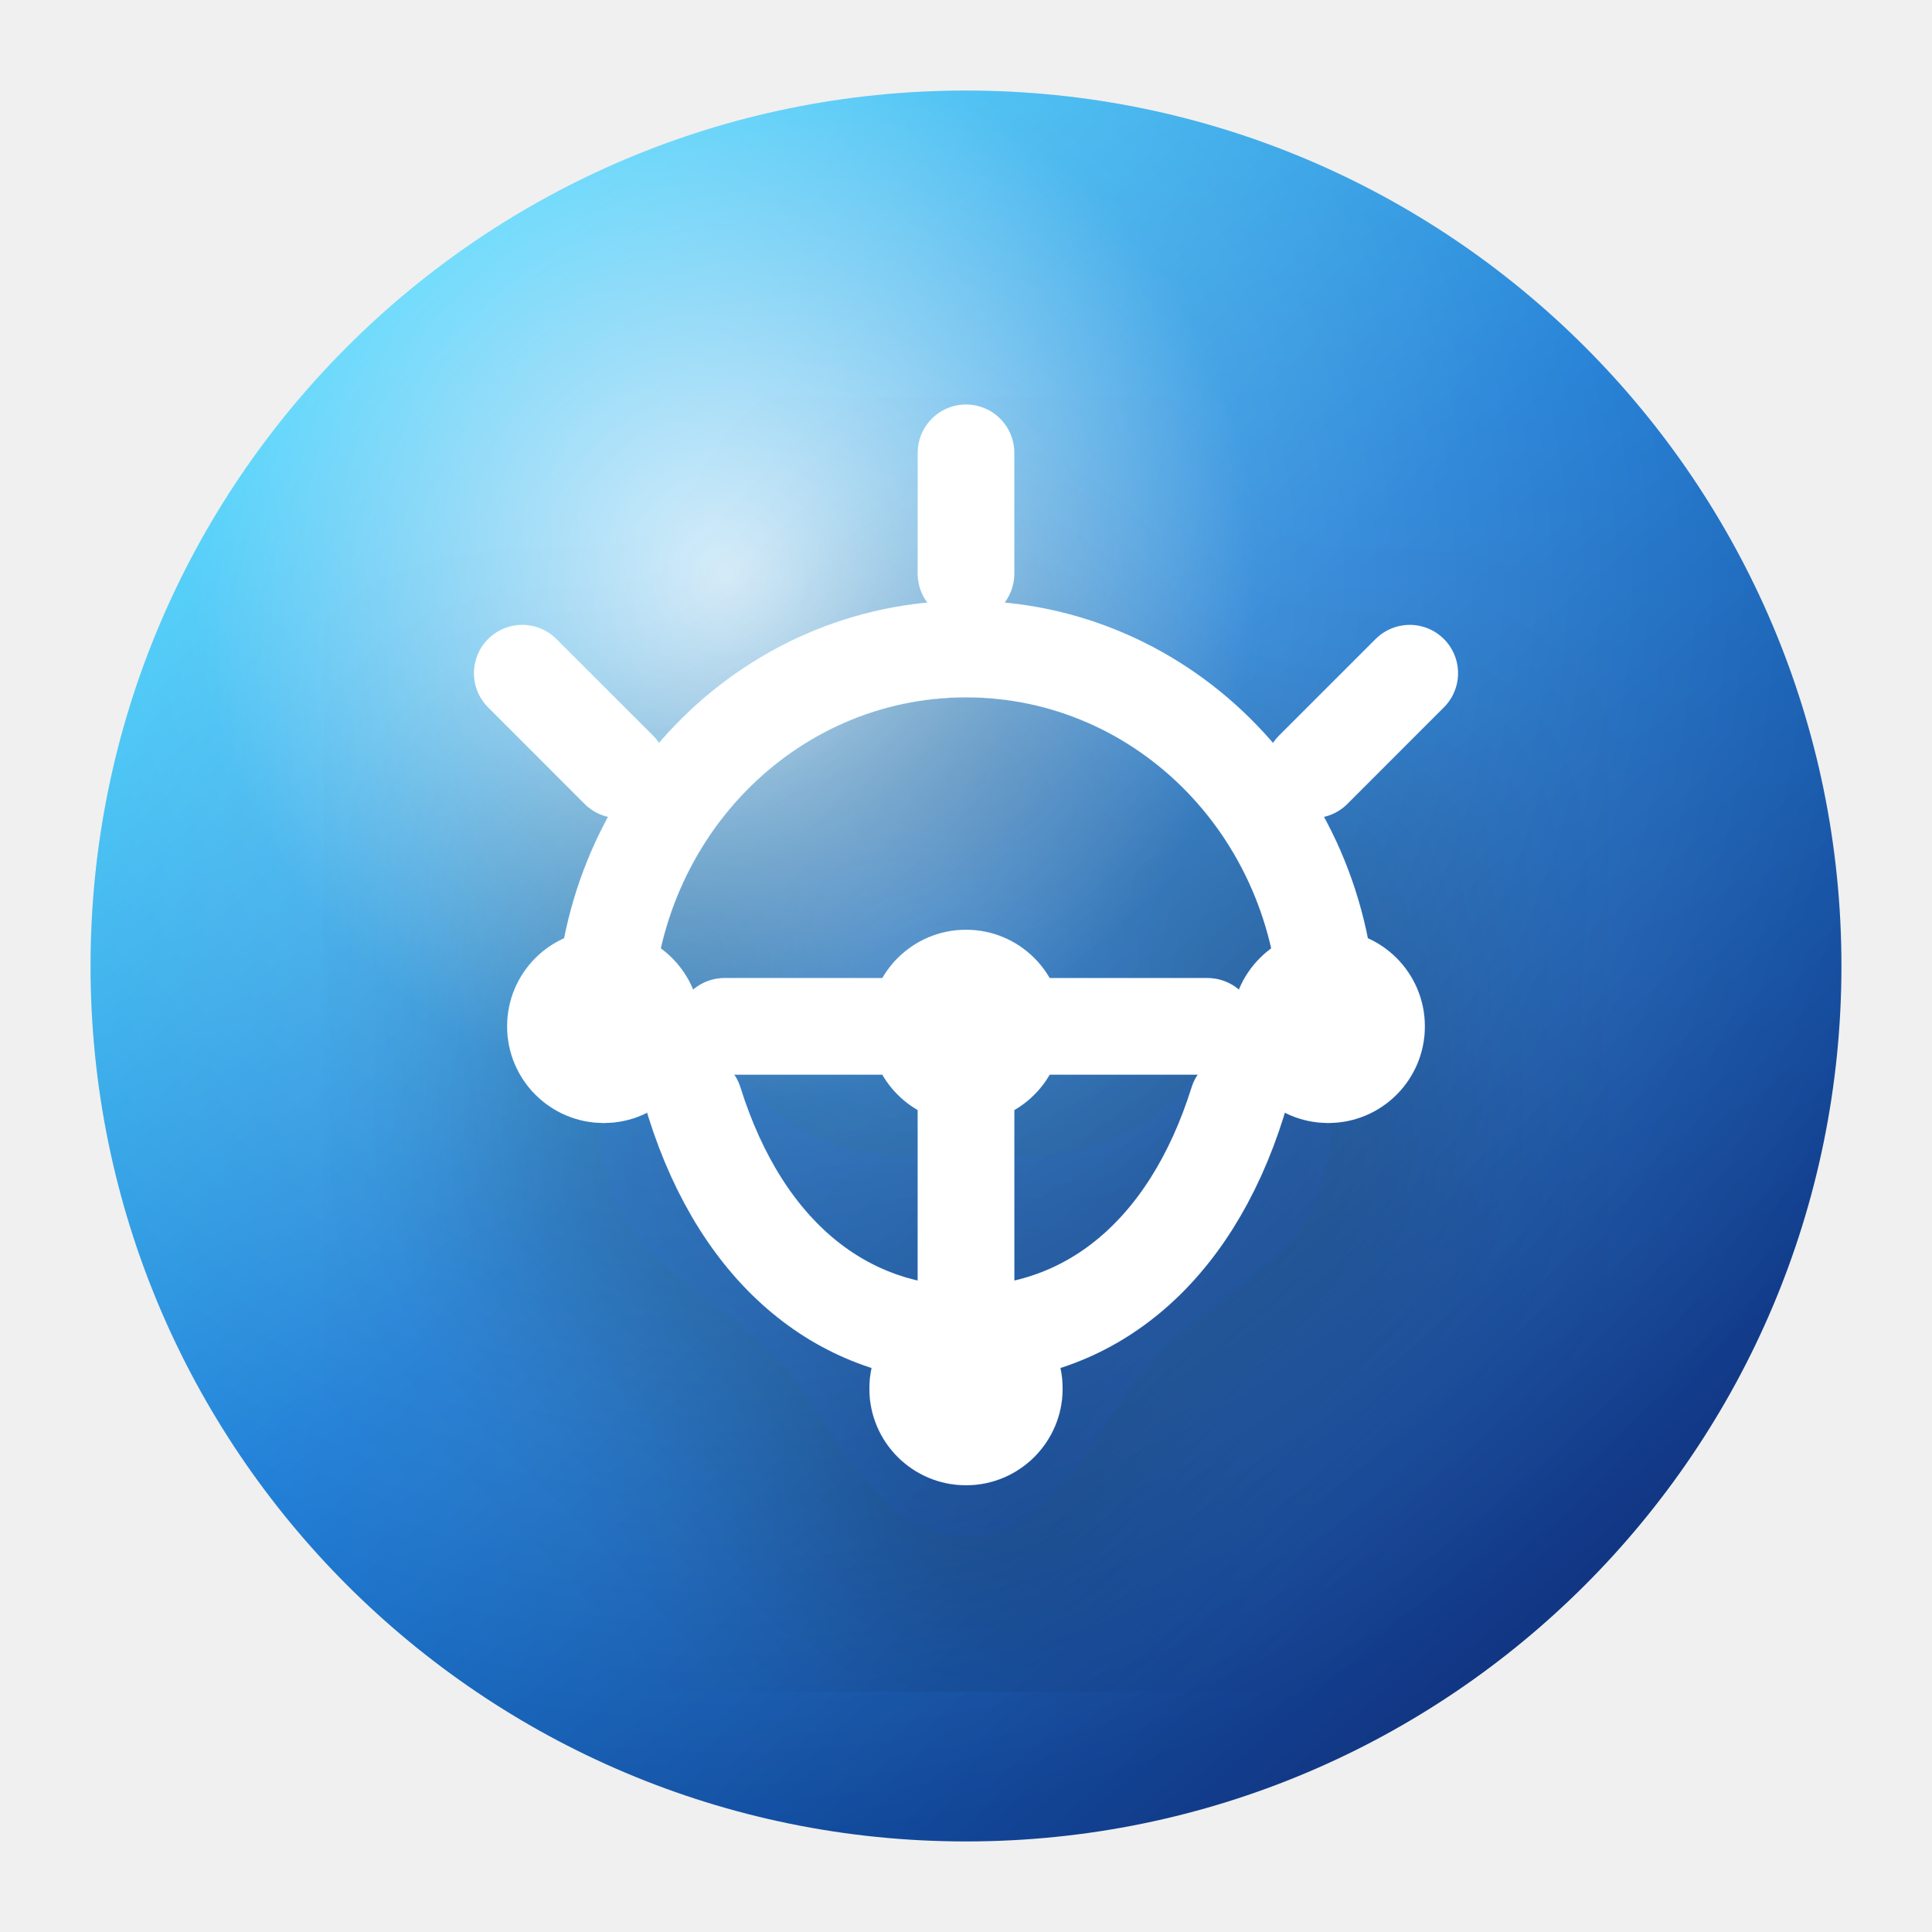
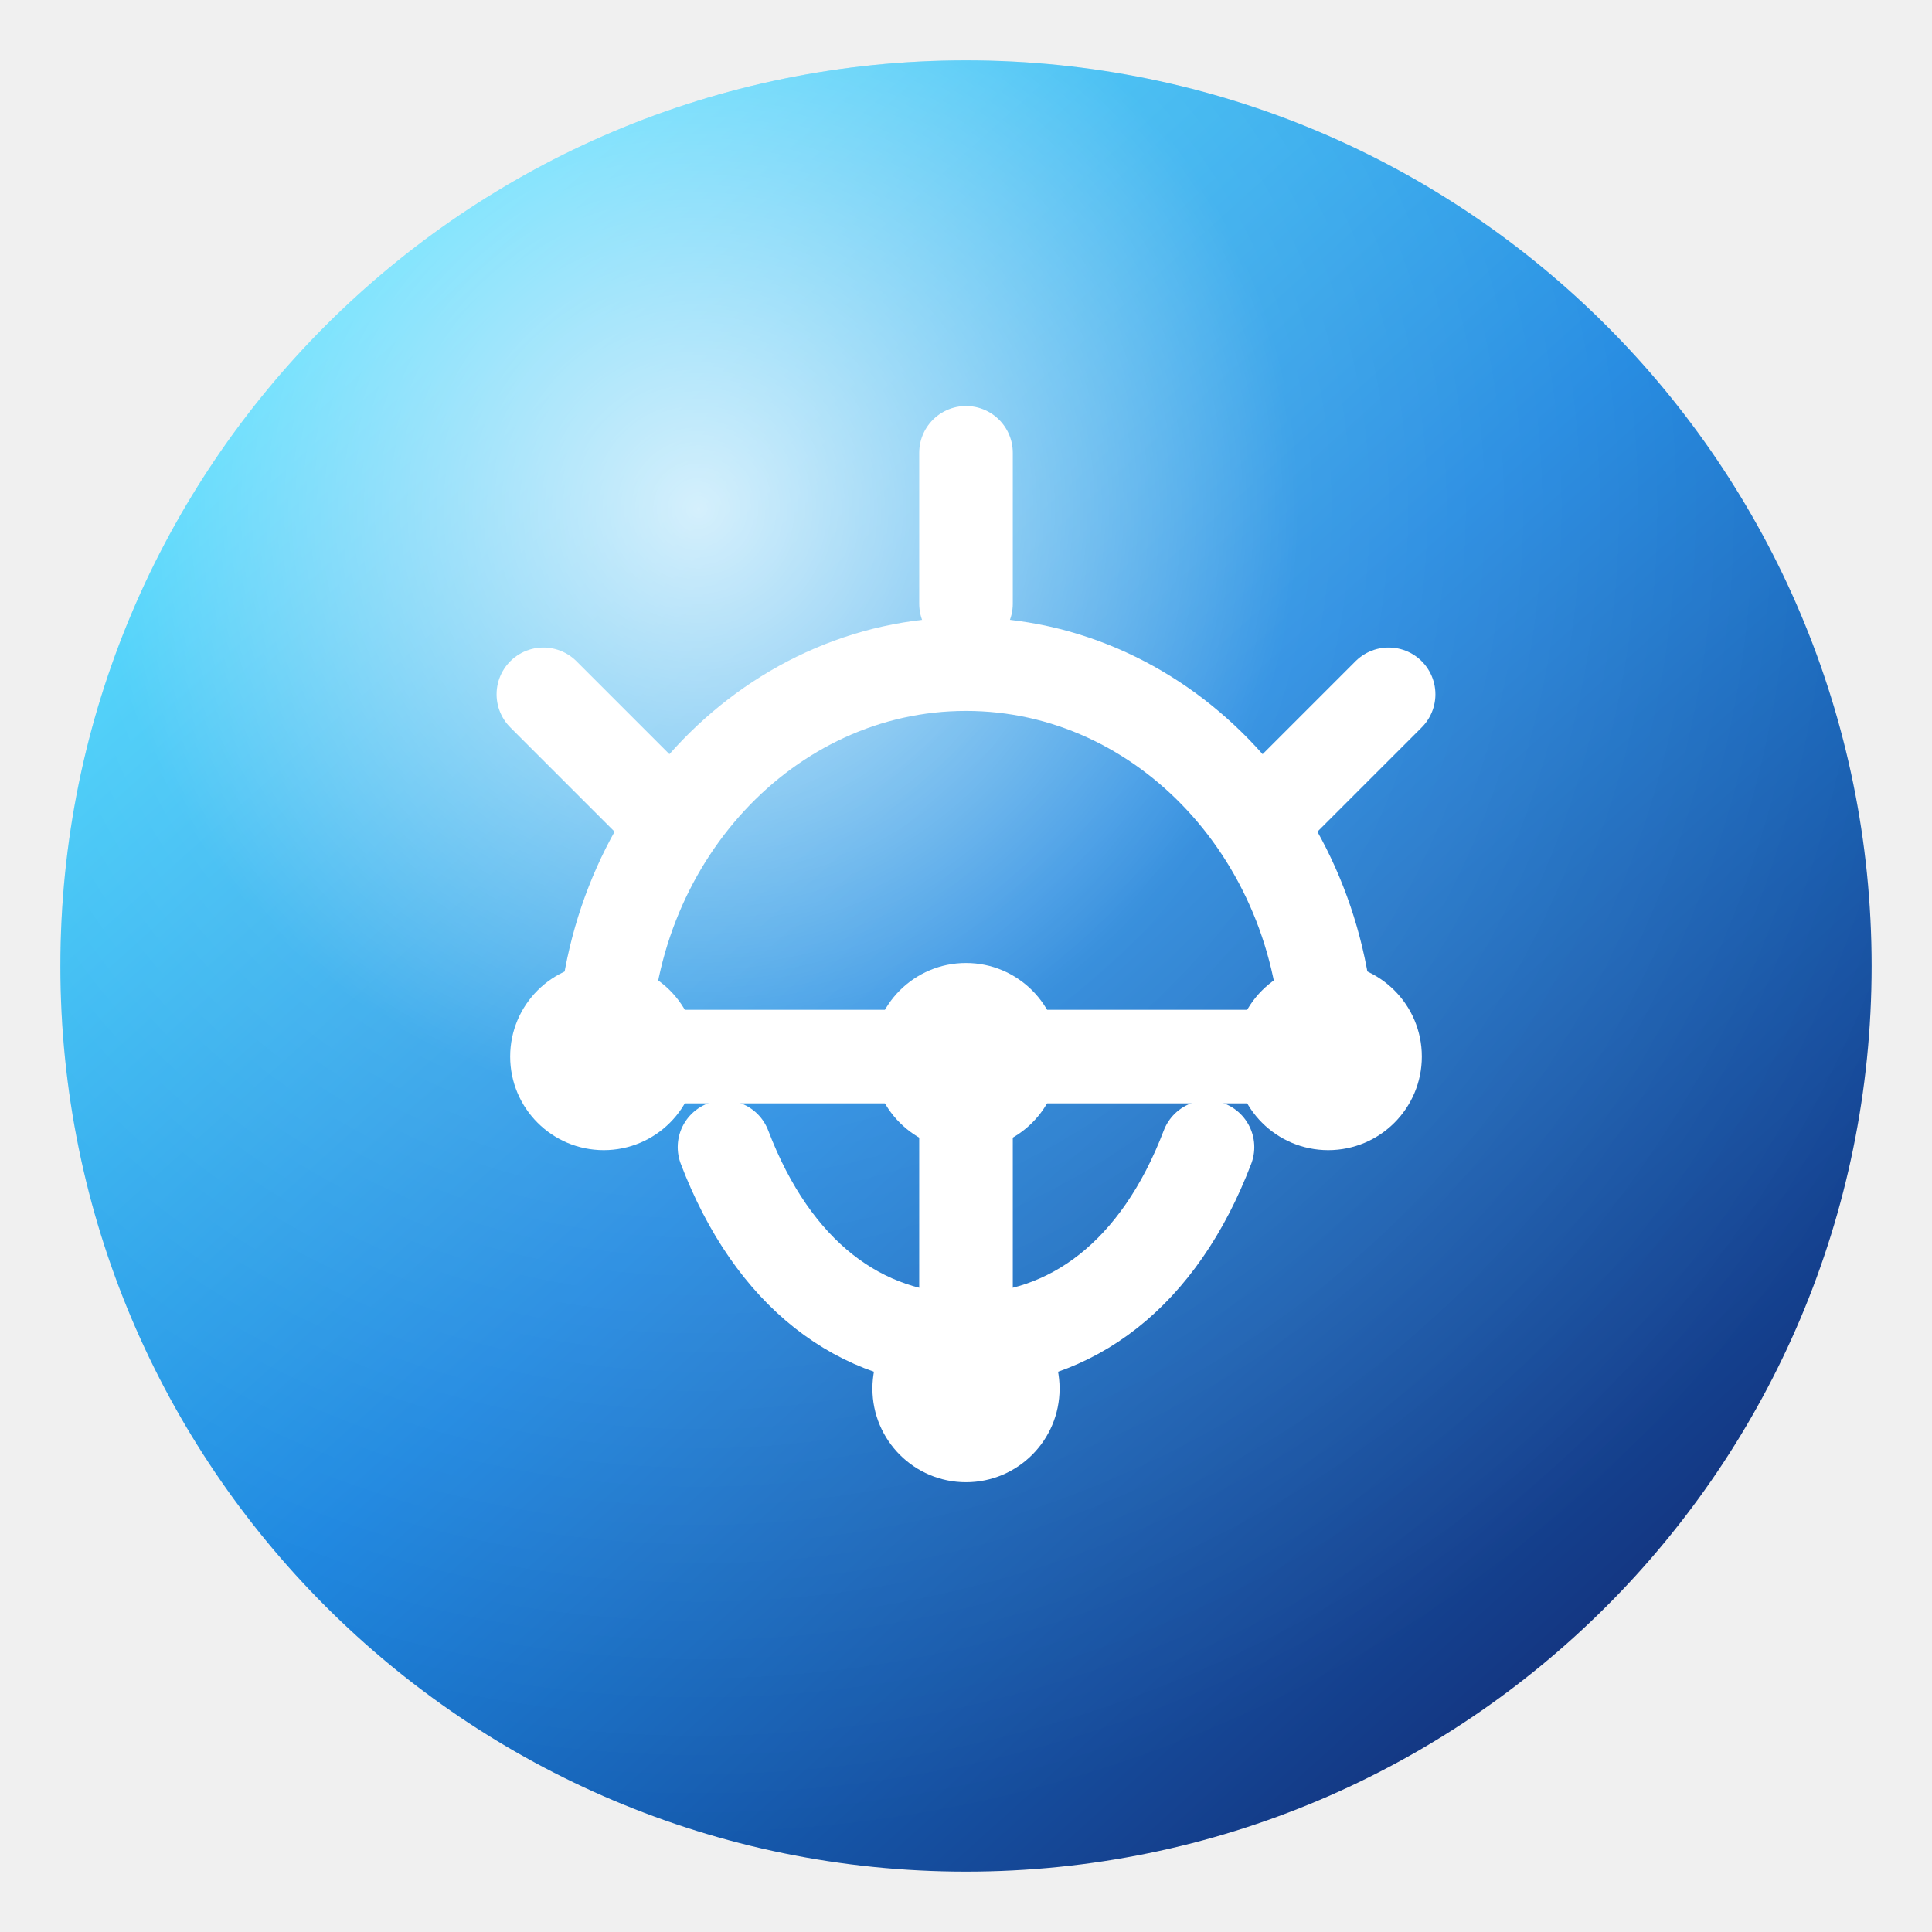
<svg xmlns="http://www.w3.org/2000/svg" viewBox="0 0 64 64" role="img" aria-label="Max">
  <defs>
-     <linearGradient id="bg" x1="11" y1="8" x2="54" y2="58" gradientUnits="userSpaceOnUse">
-       <stop stop-color="#38D5FF" />
-       <stop offset="0.45" stop-color="#1478D4" />
-       <stop offset="1" stop-color="#112B76" />
+     <linearGradient id="a" x1="10" y1="8" x2="55" y2="58" gradientUnits="userSpaceOnUse">
+       <stop stop-color="#3EDCFF" />
+       <stop offset="0.48" stop-color="#1683DF" />
+       <stop offset="1" stop-color="#142B74" />
    </linearGradient>
-     <radialGradient id="glow" cx="0" cy="0" r="1" gradientUnits="userSpaceOnUse" gradientTransform="translate(24 19) rotate(53) scale(42)">
-       <stop stop-color="#FFFFFF" stop-opacity="0.82" />
-       <stop offset="0.42" stop-color="#FFFFFF" stop-opacity="0.18" />
+     <radialGradient id="b" cx="0" cy="0" r="1" gradientUnits="userSpaceOnUse" gradientTransform="translate(23 17) rotate(54) scale(44)">
+       <stop stop-color="#FFFFFF" stop-opacity="0.8" />
+       <stop offset="0.45" stop-color="#FFFFFF" stop-opacity="0.15" />
      <stop offset="1" stop-color="#FFFFFF" stop-opacity="0" />
    </radialGradient>
-     <filter id="shadow" x="-20%" y="-20%" width="140%" height="140%">
-       <feDropShadow dx="0" dy="5" stdDeviation="4" flood-color="#04111F" flood-opacity="0.32" />
-     </filter>
  </defs>
-   <circle cx="32" cy="32" r="29" fill="url(#bg)" />
-   <circle cx="32" cy="32" r="29" fill="url(#glow)" />
-   <g filter="url(#shadow)" fill="none" stroke="#FFFFFF" stroke-width="3.2" stroke-linecap="round" stroke-linejoin="round">
-     <path d="M20 34c0-7 5.4-12.5 12-12.5S44 27 44 34" />
-     <path d="M23 36.5c1.6 5.1 5 7.7 9 7.7s7.4-2.6 9-7.7" />
-     <path d="M32 19v-4" />
-     <path d="M20.5 25.5l-3.2-3.2" />
-     <path d="M43.5 25.5l3.2-3.2" />
-     <path d="M24 34h16" />
-     <path d="M32 34v10" />
-     <circle cx="20" cy="34" r="3.2" fill="#FFFFFF" stroke="none" />
-     <circle cx="32" cy="34" r="3.2" fill="#FFFFFF" stroke="none" />
-     <circle cx="44" cy="34" r="3.2" fill="#FFFFFF" stroke="none" />
-     <circle cx="32" cy="46" r="3.2" fill="#FFFFFF" stroke="none" />
+   <circle cx="32" cy="32" r="30" fill="url(#a)" />
+   <circle cx="32" cy="32" r="30" fill="url(#b)" />
+   <g fill="none" stroke="#FFFFFF" stroke-width="3.1" stroke-linecap="round" stroke-linejoin="round">
+     <path d="M20 35c0-7.2 5.4-13 12-13s12 5.8 12 13" />
+     <path d="M24 38c1.6 4.2 4.5 6.4 8 6.4S38.4 42.2 40 38" />
+     <path d="M32 20v-5" />
+     <path d="M21.5 26.5 18 23" />
+     <path d="M42.5 26.5 46 23" />
+     <path d="M22 35h20" />
+     <path d="M32 35v10" />
+     <circle cx="20" cy="35" r="3.1" fill="#FFFFFF" stroke="none" />
+     <circle cx="32" cy="35" r="3.1" fill="#FFFFFF" stroke="none" />
+     <circle cx="44" cy="35" r="3.1" fill="#FFFFFF" stroke="none" />
+     <circle cx="32" cy="46" r="3.1" fill="#FFFFFF" stroke="none" />
  </g>
</svg>
